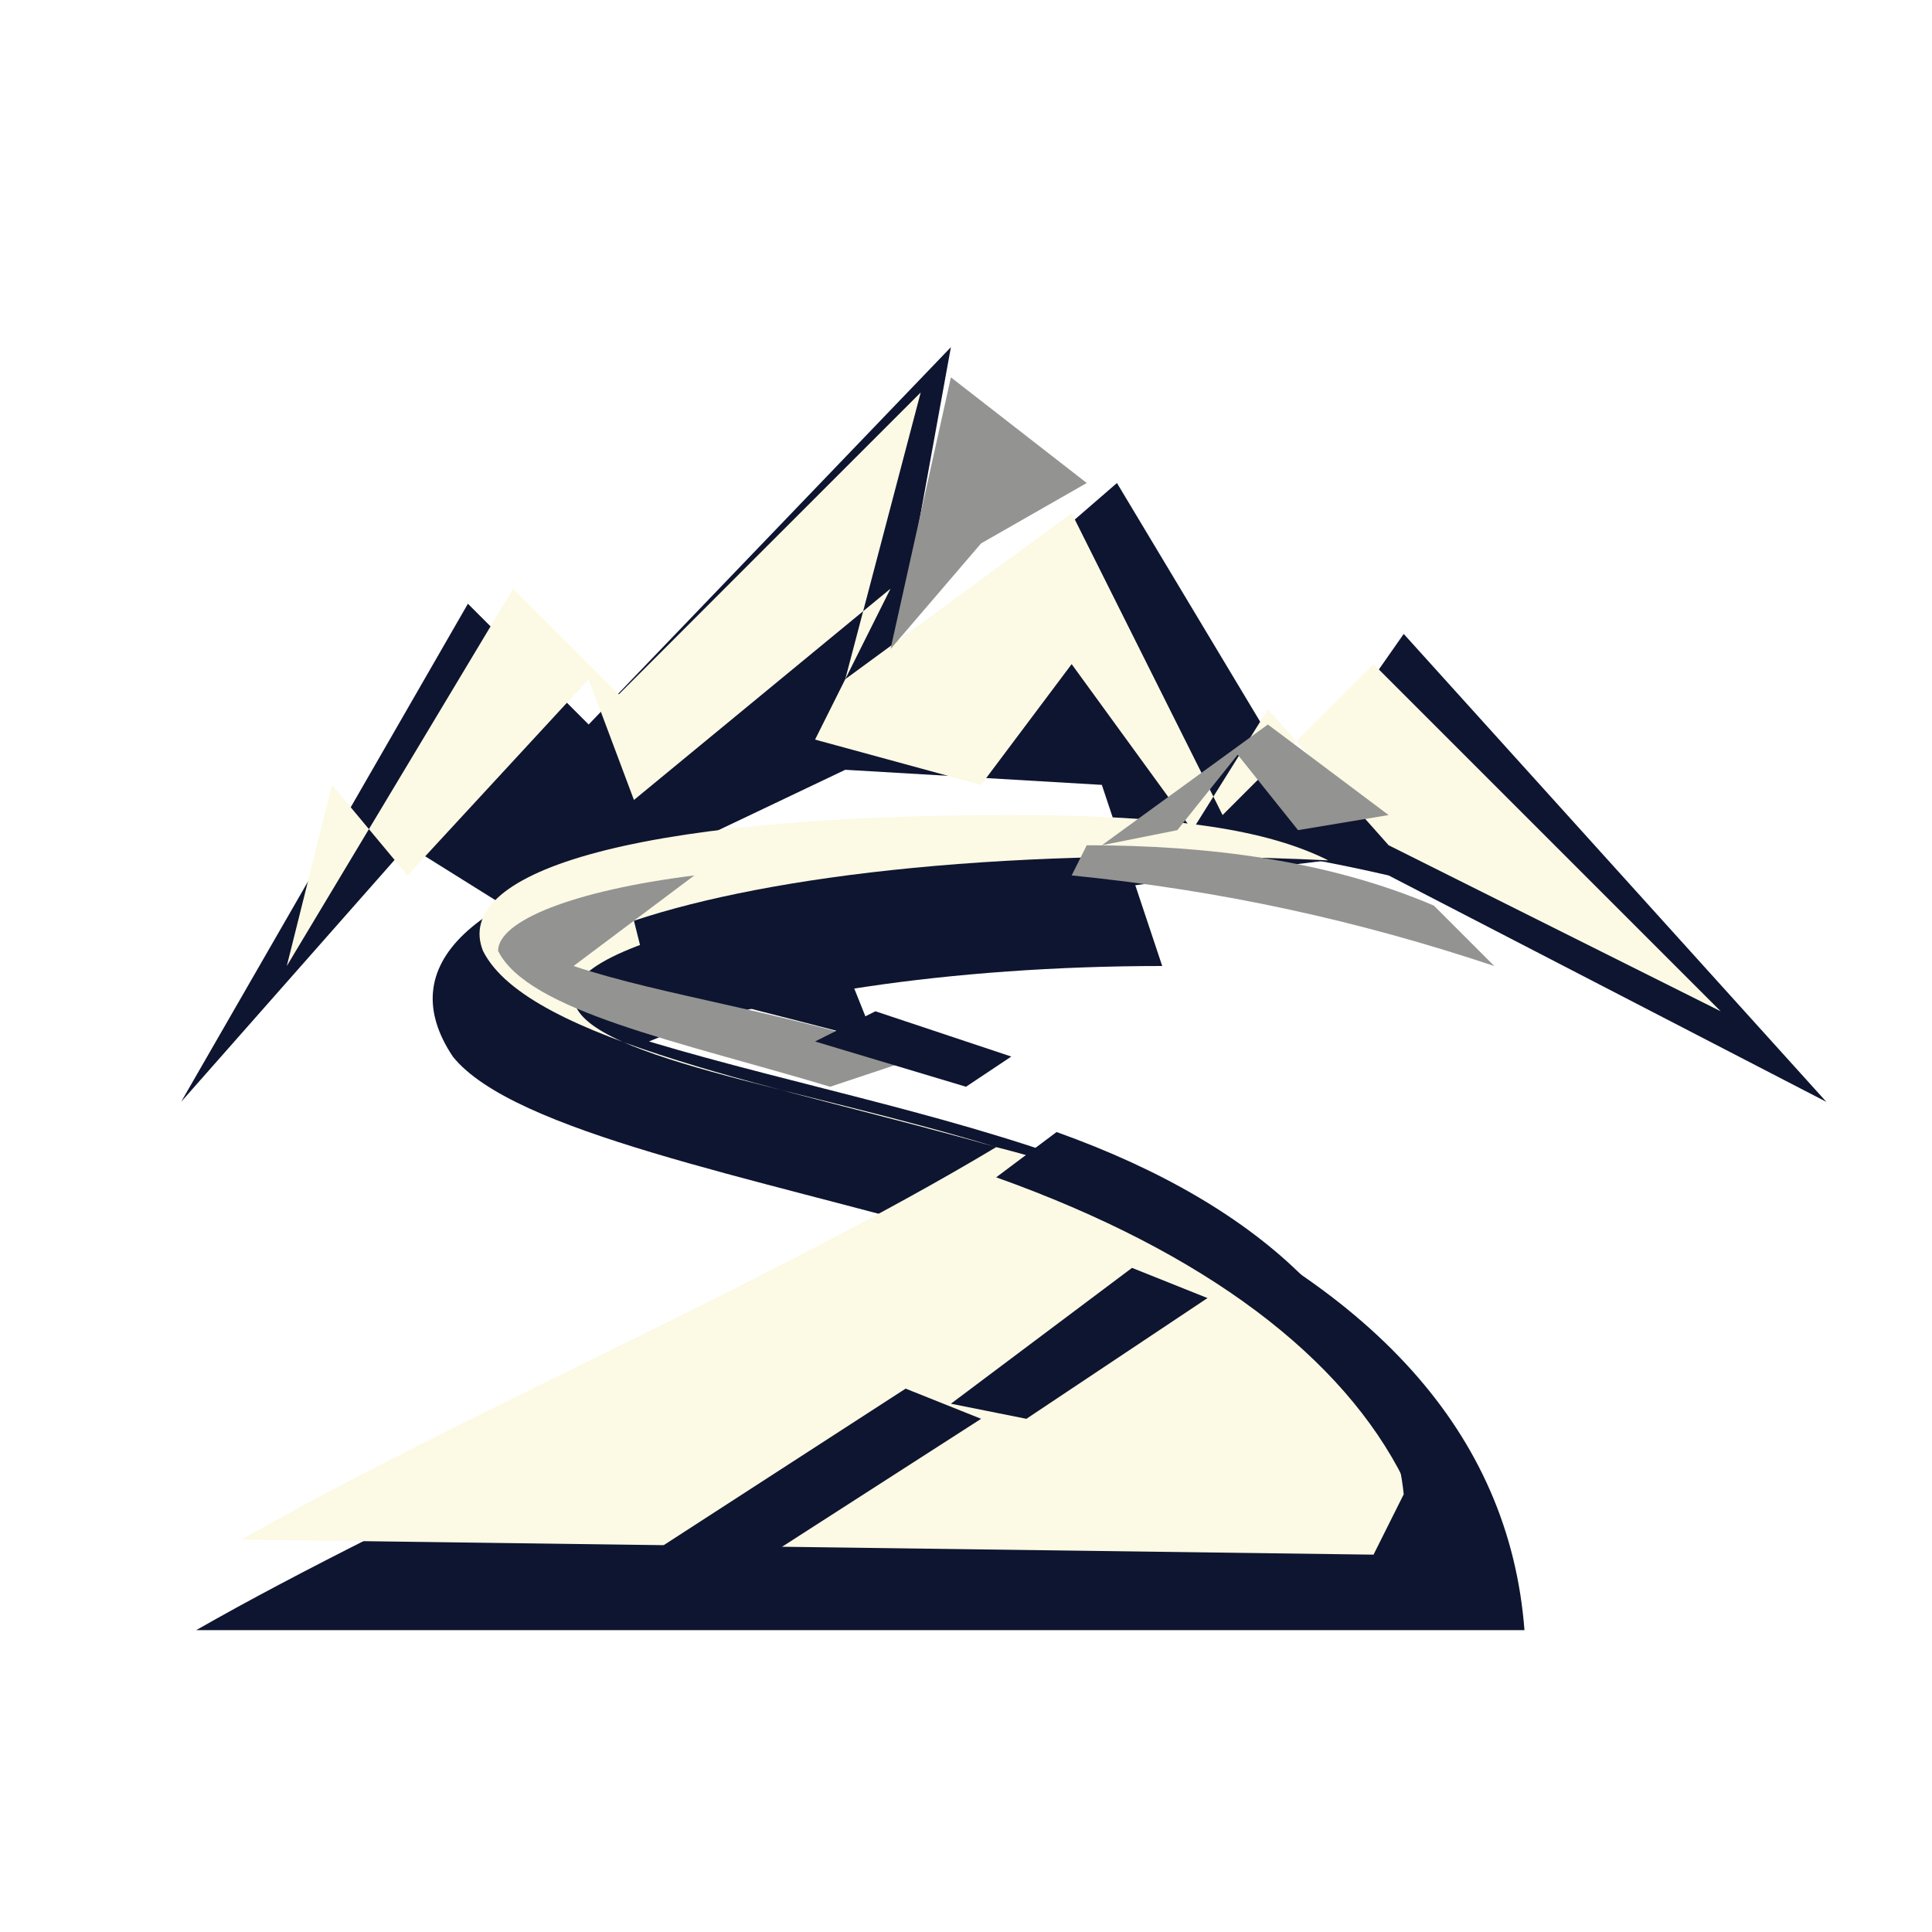
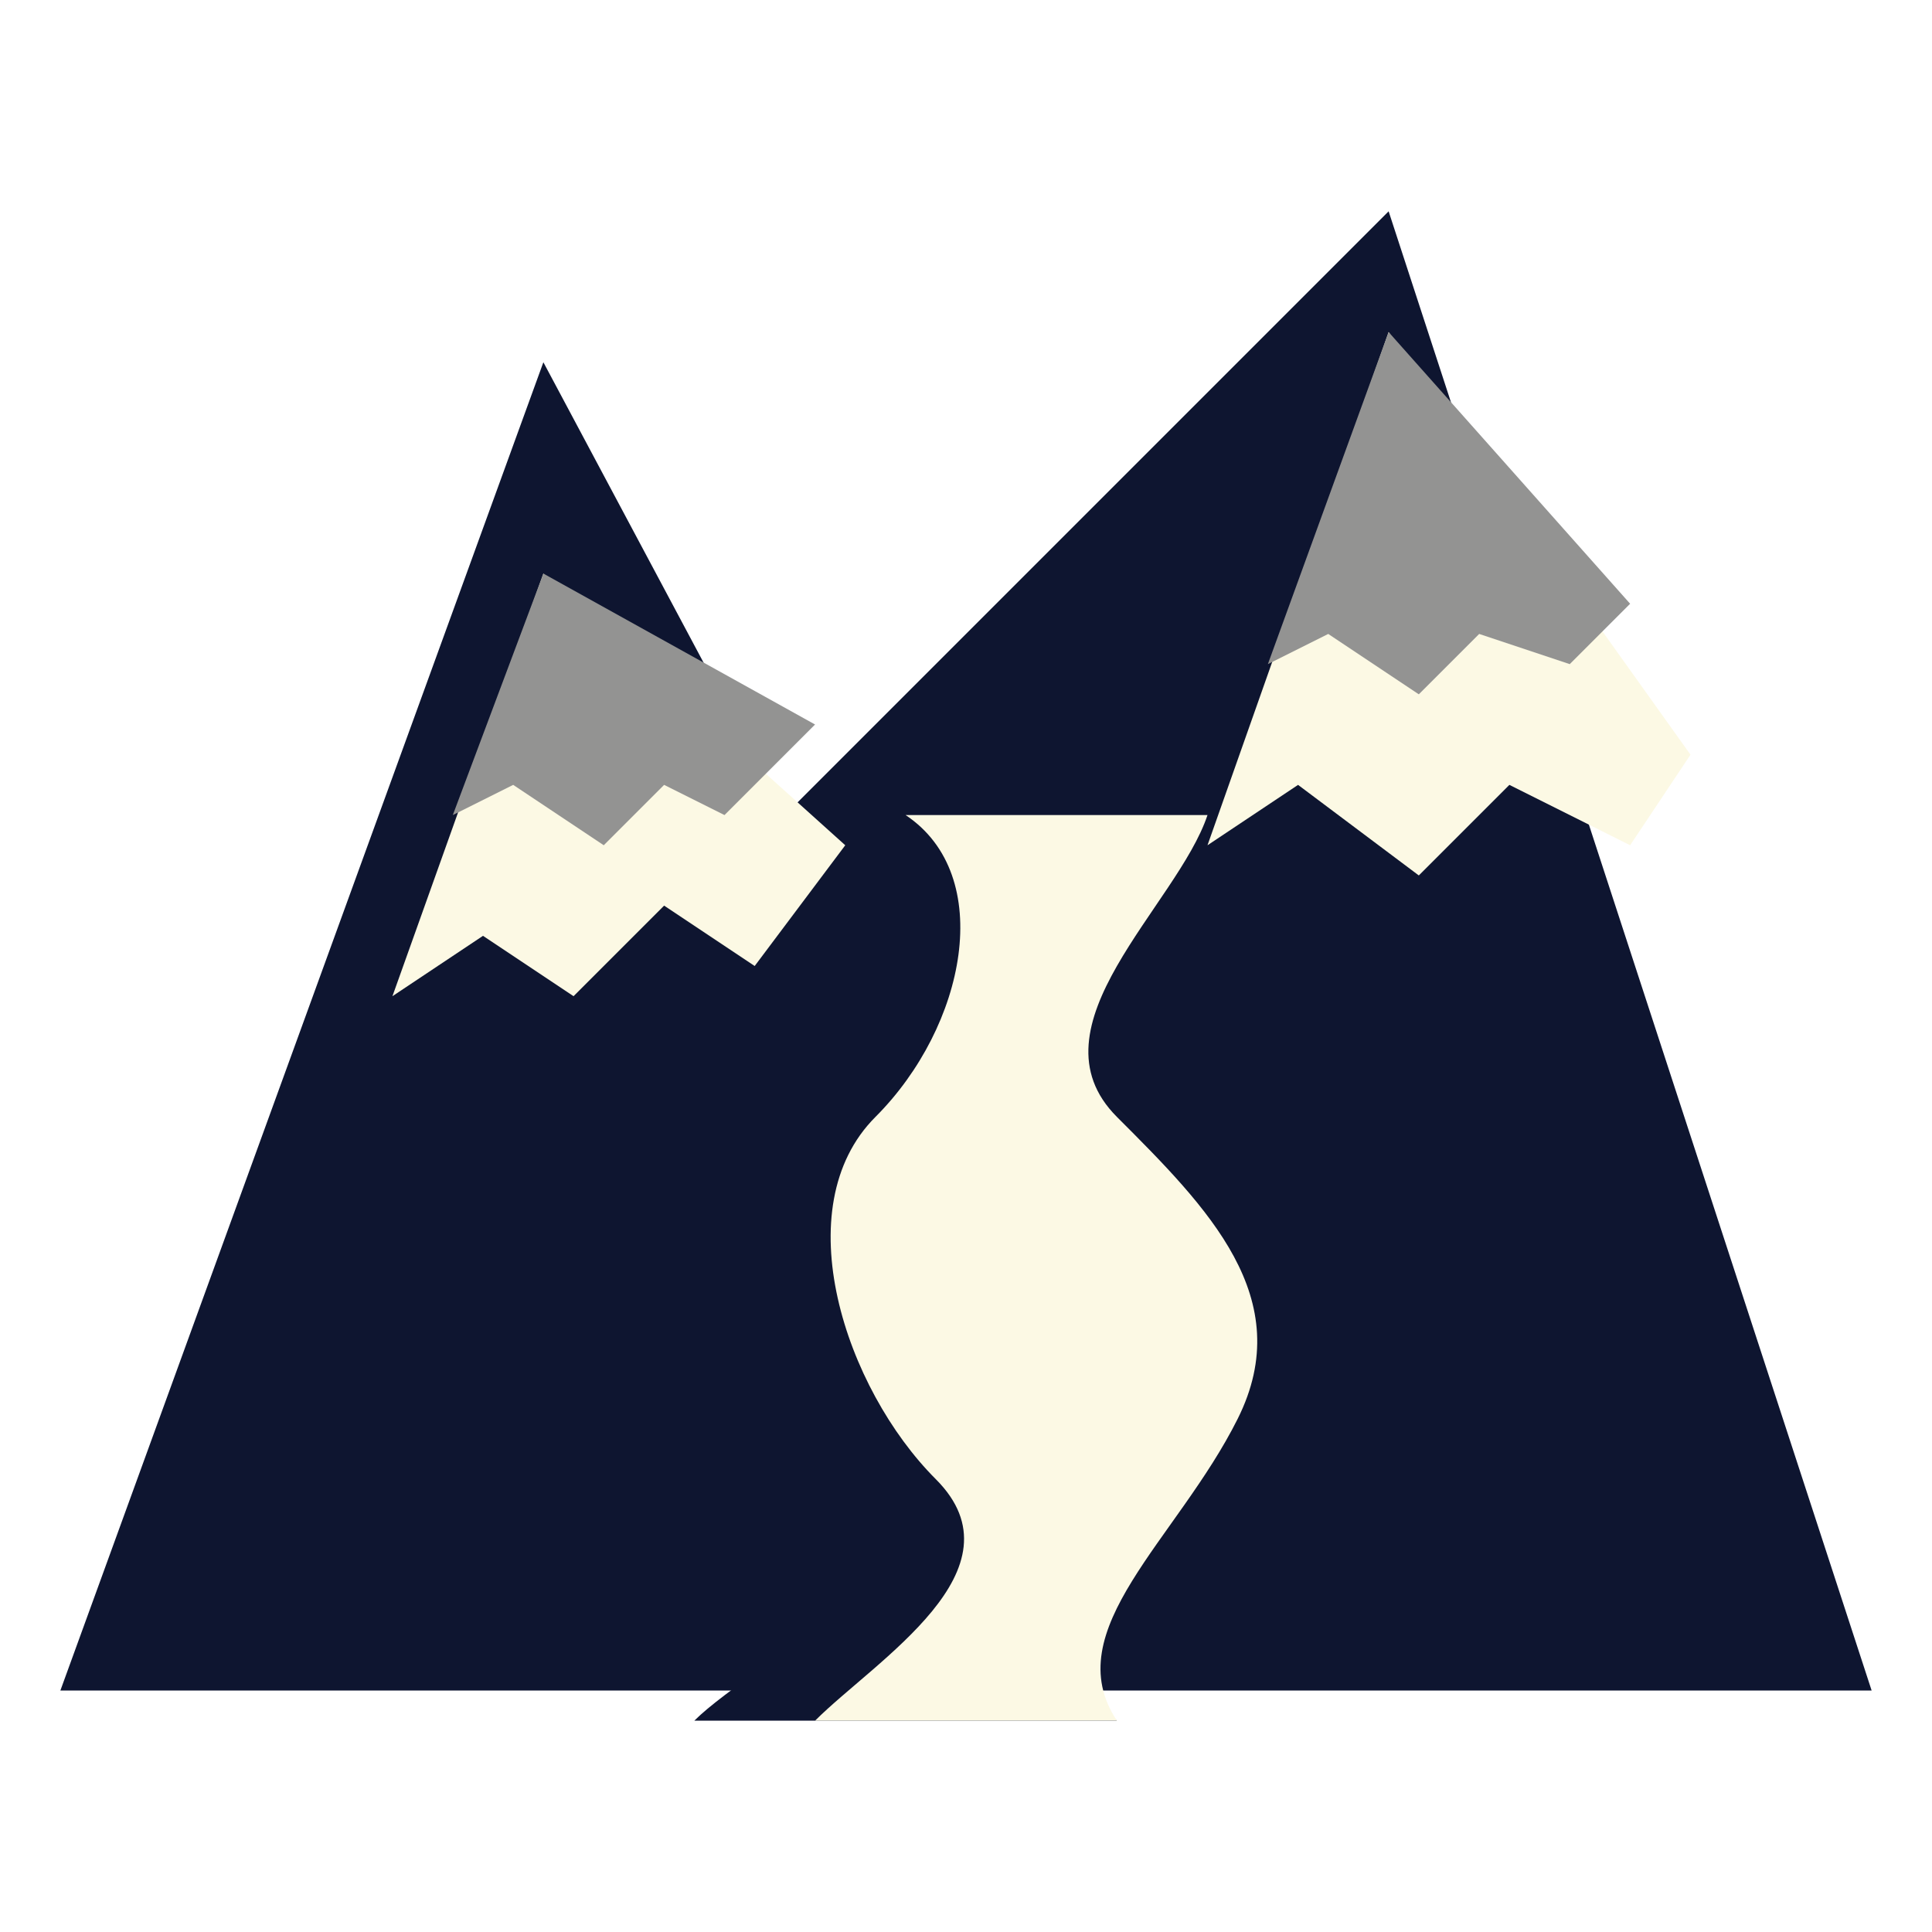
<svg xmlns="http://www.w3.org/2000/svg" width="128" height="128" viewBox="0 0 128 128">
-   <path fill="#0e1530" d="M12 73 31 40l8 8 24-25-4 22 15-13 12 20 7-10 28 31-29-15c-13-3-32-5-47-2-14 3-19 8-15 14 4 5 20 8 34 12-16 9-37 18-51 26h88c-1-13-10-23-27-30-10-4-21-6-31-9 7-3 20-5 34-5l-4-12-17-1-21 10-8-5z" />
-   <path fill="#fcf9e4" d="M19 64 34 39l7 7 20-20-5 19 15-11 10 20 10-10 23 23-22-11-8-9-5 8-8-11-6 8-11-3 5-10-17 14-3-8-12 13-5-6z" />
-   <path fill="#fcf9e4" d="M16 102c14-8 35-17 50-26-14-4-31-7-34-13-2-5 9-9 35-9 11 0 17 1 21 3-32 1-50 5-50 9 0 4 15 6 28 10 16 4 26 13 27 23l-2 4z" />
-   <path fill="#0e1530" d="M42 61c9-3 25-5 46-4-17 2-36 5-45 8zM70 75c14 5 22 13 23 23-4-8-13-15-27-20zM75 84l5 2-12 8-5-1zM65 94l-14 9h-8l17-11z" />
-   <path fill="#939392" d="M38 64c6 2 14 3 23 6l-6 2c-10-3-20-5-22-9 0-2 5-4 13-5zM72 56c8 0 16 1 23 4l4 4c-9-3-18-5-28-6zM84 48l8 6-6 1-4-5-4 5-5 1z" />
-   <path fill="#0e1530" d="M56 64c-5-1-10-1-14 0 3 2 9 3 16 5zM67 70l-9-3-4 2 10 3z" />
-   <path fill="#939392" d="M63 25 59 43l6-7 7-4z" />
+   <path fill="#0e1530" d="M4 112 36 24l16 30 12-12 28-28 32 98z" />
+   <path fill="#fcf9e4" d="M36 38 26 66l6-4 6 4 6-6 6 4 6-8z" />
+   <path fill="#fcf9e4" d="M92 22 80 56l6-4 8 6 6-6 8 4 4-6z" />
+   <path fill="#939392" d="M36 38 30 54l4-2 6 4 4-4 4 2 6-6z" />
+   <path fill="#939392" d="M92 22 84 44l4-2 6 4 4-4 6 2 4-4z" />
+   <path fill="#0e1530" d="M58 50c8 4 8 14 0 22s-8 18 0 24-8 14-12 18h28c-8-6 0-14 6-22s-2-16-10-22 0-14 6-20z" />
+   <path fill="#fcf9e4" d="M60 54c6 4 4 14-2 20s-2 18 4 24-4 12-8 16h20c-4-6 4-12 8-20s-2-14-8-20 4-14 6-20z" />
</svg>
